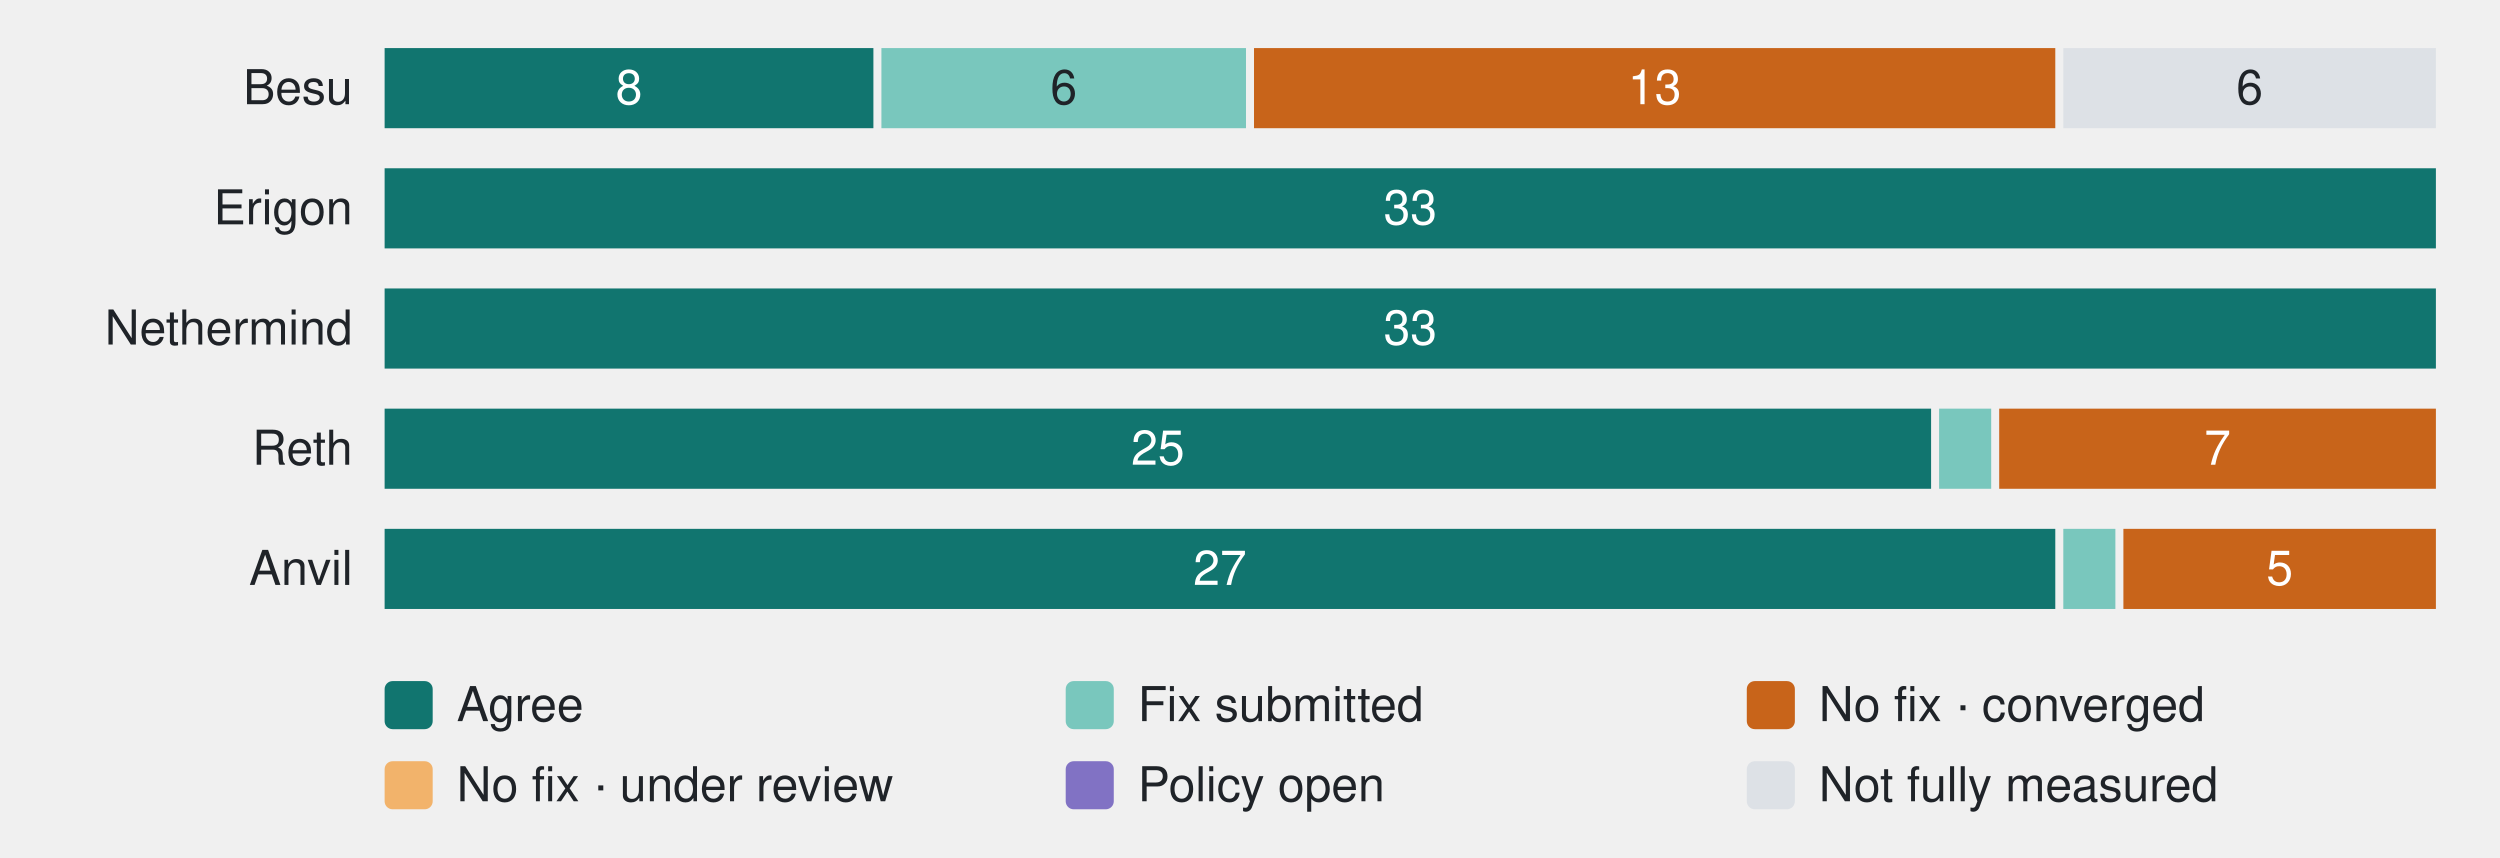
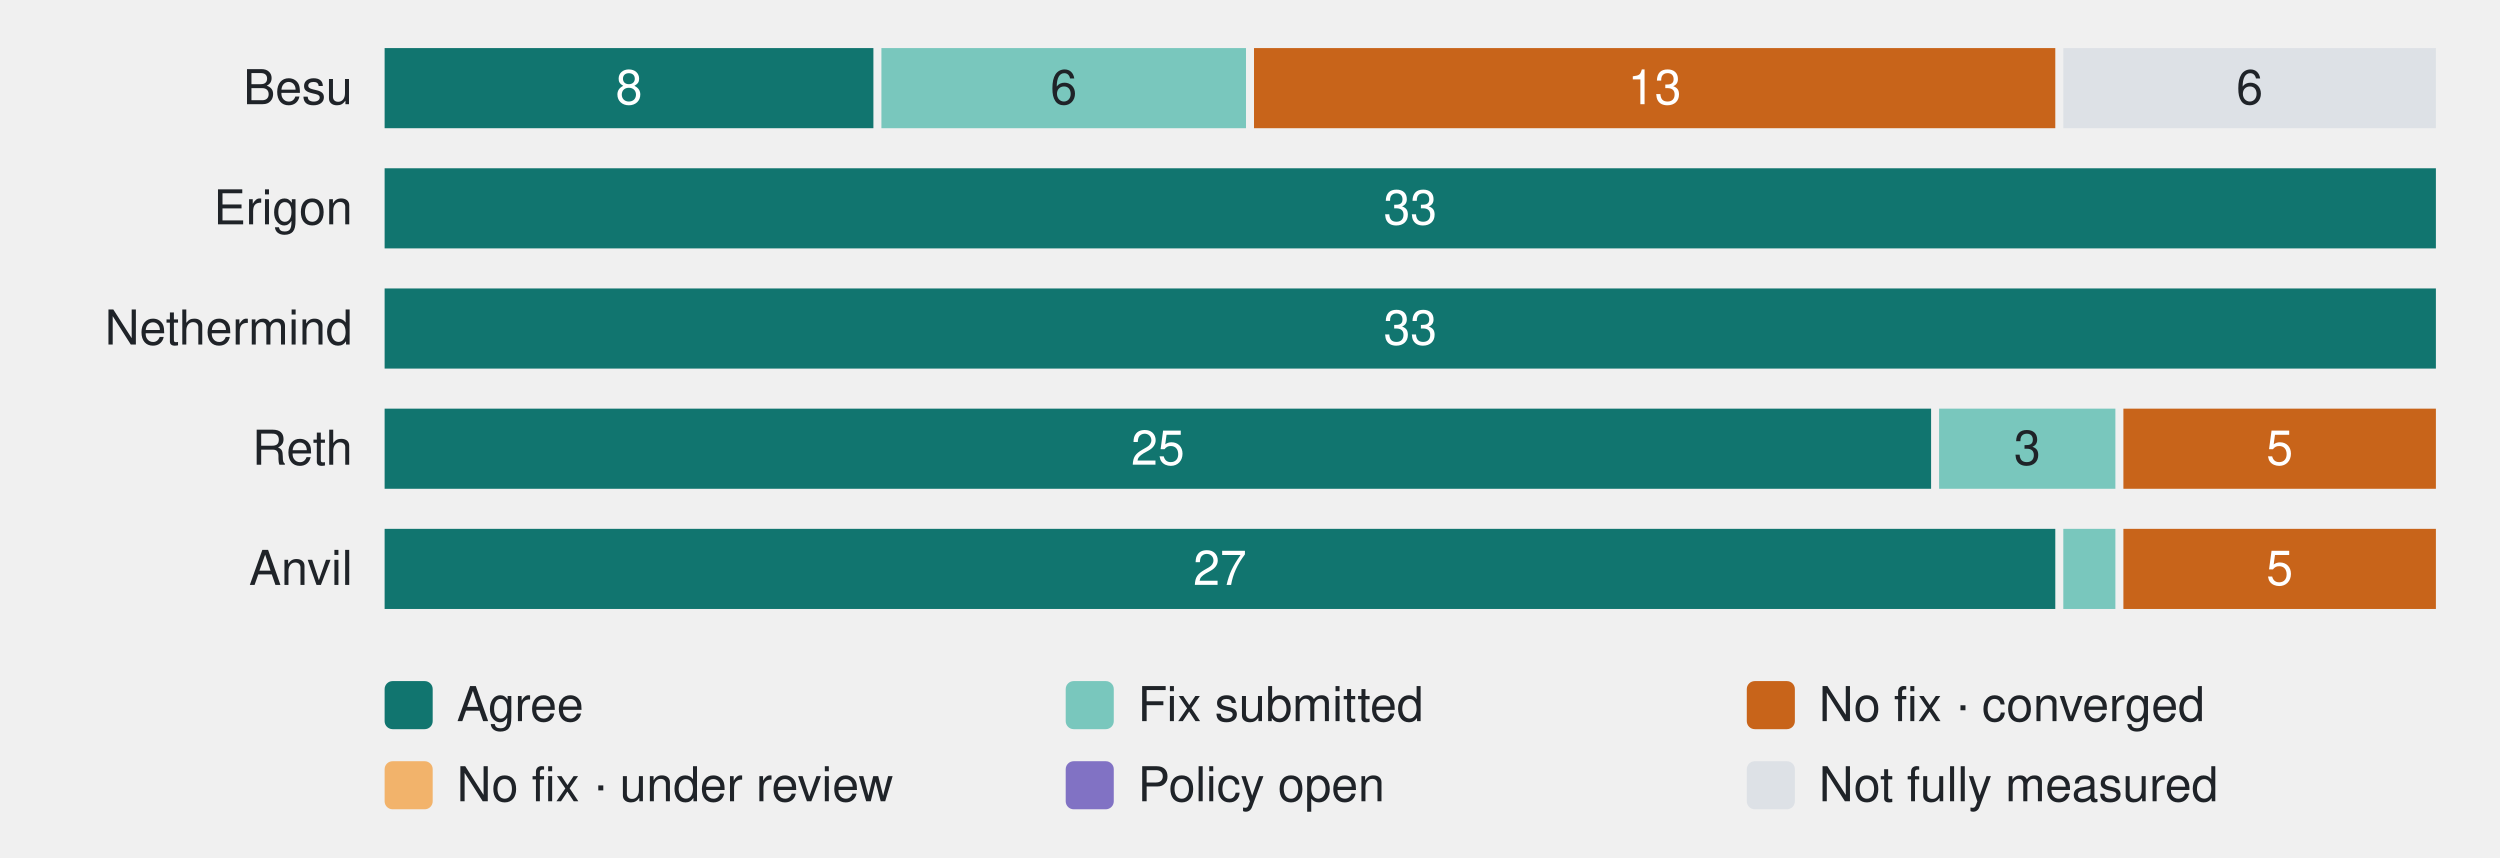
<svg xmlns="http://www.w3.org/2000/svg" width="624" height="214" viewBox="0 0 624 214" role="img" aria-labelledby="title">
  <style>text{font-family:-apple-system,BlinkMacSystemFont,"Segoe UI",Helvetica,Arial,sans-serif;font-size:12px}.head{font-weight:600}.partial{stroke-dasharray:3 2}.label{fill:#1f2328}.muted{fill:#59636e}.pr{fill:none;stroke:#11756f}.edge{stroke:#11756f}.b-agree{fill:#11756f}.n-agree{fill:#ffffff}.b-fix{fill:#79c7bd}.n-fix{fill:#1f2328}.b-converged{fill:#c8641a}.n-converged{fill:#ffffff}.b-review{fill:#f2b36b}.n-review{fill:#1f2328}.b-policy{fill:#8172c4}.n-policy{fill:#ffffff}.b-unmeasured{fill:#dde1e6}.n-unmeasured{fill:#1f2328}@media (prefers-color-scheme:dark){.label{fill:#e6edf3}.muted{fill:#9198a1}.pr{fill:none;stroke:#3aa59a}.edge{stroke:#3aa59a}.b-agree{fill:#3aa59a}.n-agree{fill:#0d1117}.b-fix{fill:#1a6b62}.n-fix{fill:#ffffff}.b-converged{fill:#e5843a}.n-converged{fill:#0d1117}.b-review{fill:#8f5420}.n-review{fill:#ffffff}.b-policy{fill:#9b8fe0}.n-policy{fill:#0d1117}.b-unmeasured{fill:#2d333b}.n-unmeasured{fill:#e6edf3}}</style>
  <text class="label" x="88" y="26" text-anchor="end">Besu</text>
  <rect class="b-agree" x="96" y="12" width="122" height="20" />
  <text class="n-agree" x="157" y="26" text-anchor="middle">8</text>
  <rect class="b-fix" x="220" y="12" width="91" height="20" />
  <text class="n-fix" x="265.5" y="26" text-anchor="middle">6</text>
  <rect class="b-converged" x="313" y="12" width="200" height="20" />
  <text class="n-converged" x="413" y="26" text-anchor="middle">13</text>
  <rect class="b-unmeasured" x="515" y="12" width="93" height="20" />
  <text class="n-unmeasured" x="561.5" y="26" text-anchor="middle">6</text>
  <text class="label" x="88" y="56" text-anchor="end">Erigon</text>
  <rect class="b-agree" x="96" y="42" width="512" height="20" />
  <text class="n-agree" x="352" y="56" text-anchor="middle">33</text>
  <text class="label" x="88" y="86" text-anchor="end">Nethermind</text>
  <rect class="b-agree" x="96" y="72" width="512" height="20" />
  <text class="n-agree" x="352" y="86" text-anchor="middle">33</text>
  <text class="label" x="88" y="116" text-anchor="end">Reth</text>
  <rect class="b-agree" x="96" y="102" width="386" height="20" />
  <text class="n-agree" x="289" y="116" text-anchor="middle">25</text>
-   <rect class="b-fix" x="484" y="102" width="13" height="20" />
-   <rect class="b-converged" x="499" y="102" width="109" height="20" />
-   <text class="n-converged" x="553.5" y="116" text-anchor="middle">7</text>
+   <rect class="b-fix" x="484" y="102" width="44" height="20" />
+   <text class="n-fix" x="506" y="116" text-anchor="middle">3</text>
+   <rect class="b-converged" x="530" y="102" width="78" height="20" />
+   <text class="n-converged" x="569" y="116" text-anchor="middle">5</text>
  <text class="label" x="88" y="146" text-anchor="end">Anvil</text>
  <rect class="b-agree" x="96" y="132" width="417" height="20" />
  <text class="n-agree" x="304.5" y="146" text-anchor="middle">27</text>
  <rect class="b-fix" x="515" y="132" width="13" height="20" />
  <rect class="b-converged" x="530" y="132" width="78" height="20" />
  <text class="n-converged" x="569" y="146" text-anchor="middle">5</text>
  <rect class="b-agree" x="96" y="170" width="12" height="12" rx="2" />
  <text class="label" x="114" y="180">Agree</text>
  <rect class="b-fix" x="266" y="170" width="12" height="12" rx="2" />
  <text class="label" x="284" y="180">Fix submitted</text>
  <rect class="b-converged" x="436" y="170" width="12" height="12" rx="2" />
  <text class="label" x="454" y="180">No fix · converged</text>
  <rect class="b-review" x="96" y="190" width="12" height="12" rx="2" />
  <text class="label" x="114" y="200">No fix · under review</text>
  <rect class="b-policy" x="266" y="190" width="12" height="12" rx="2" />
  <text class="label" x="284" y="200">Policy open</text>
  <rect class="b-unmeasured" x="436" y="190" width="12" height="12" rx="2" />
  <text class="label" x="454" y="200">Not fully measured</text>
</svg>
